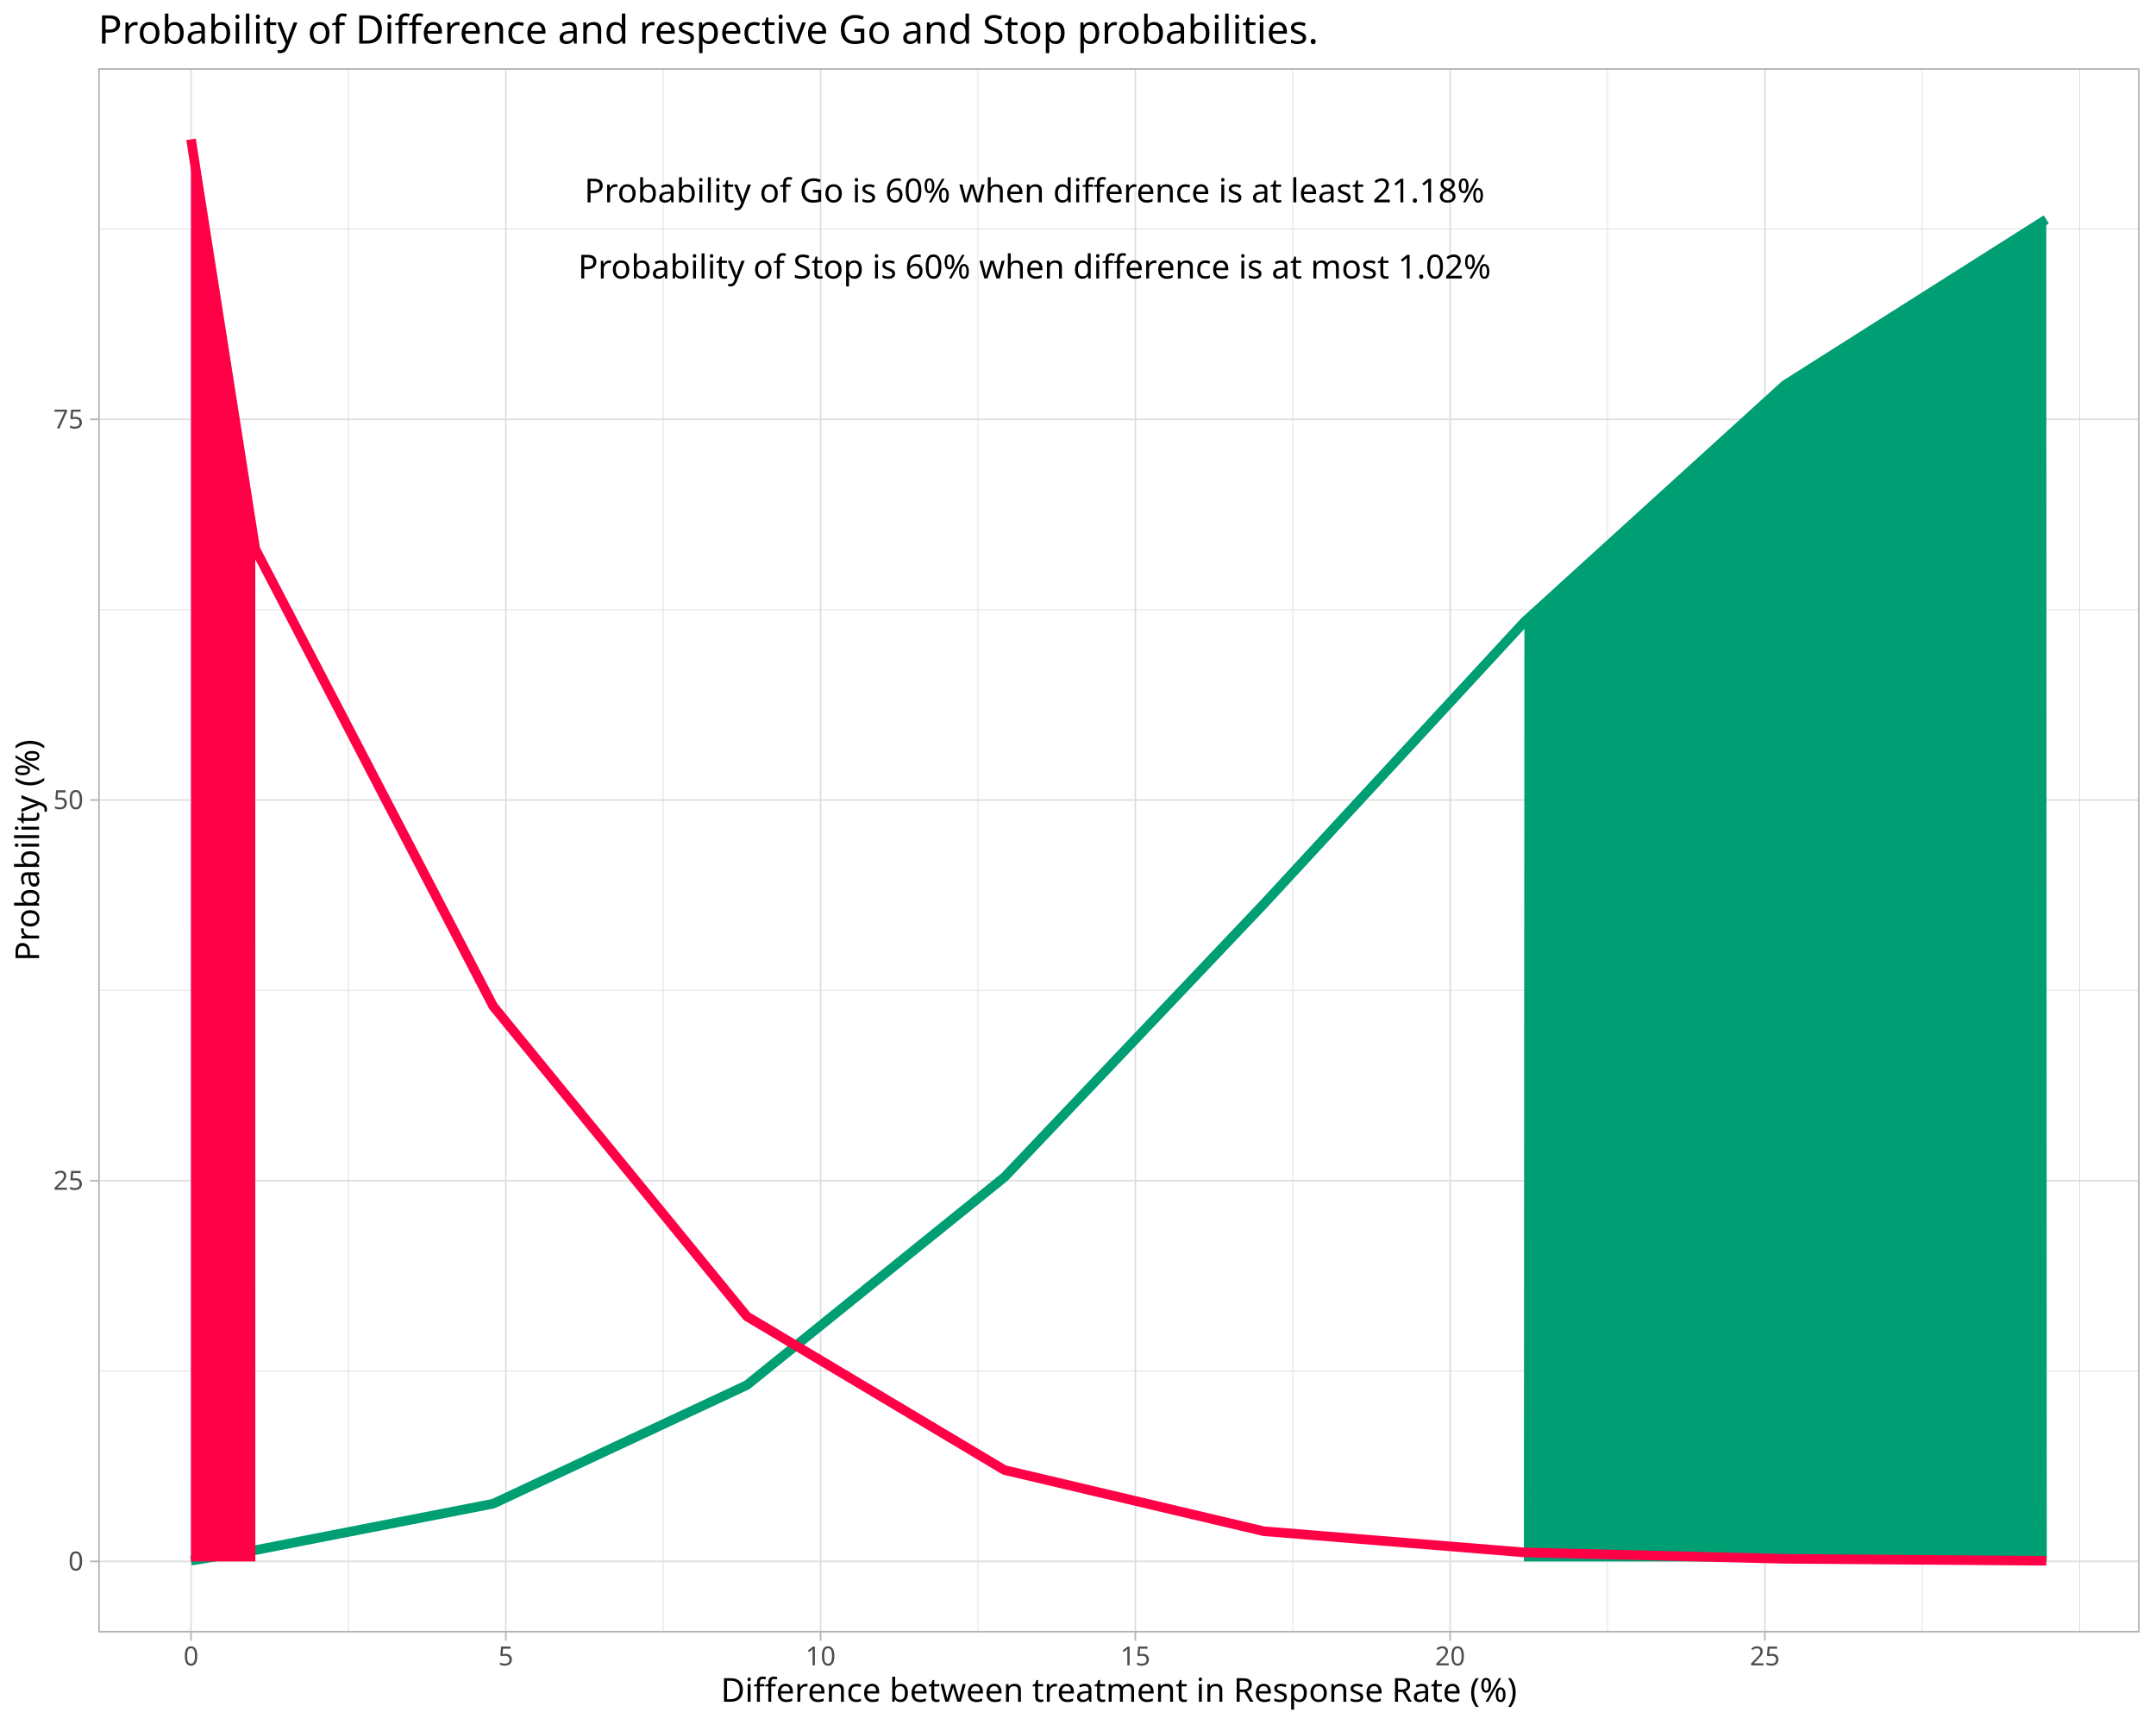
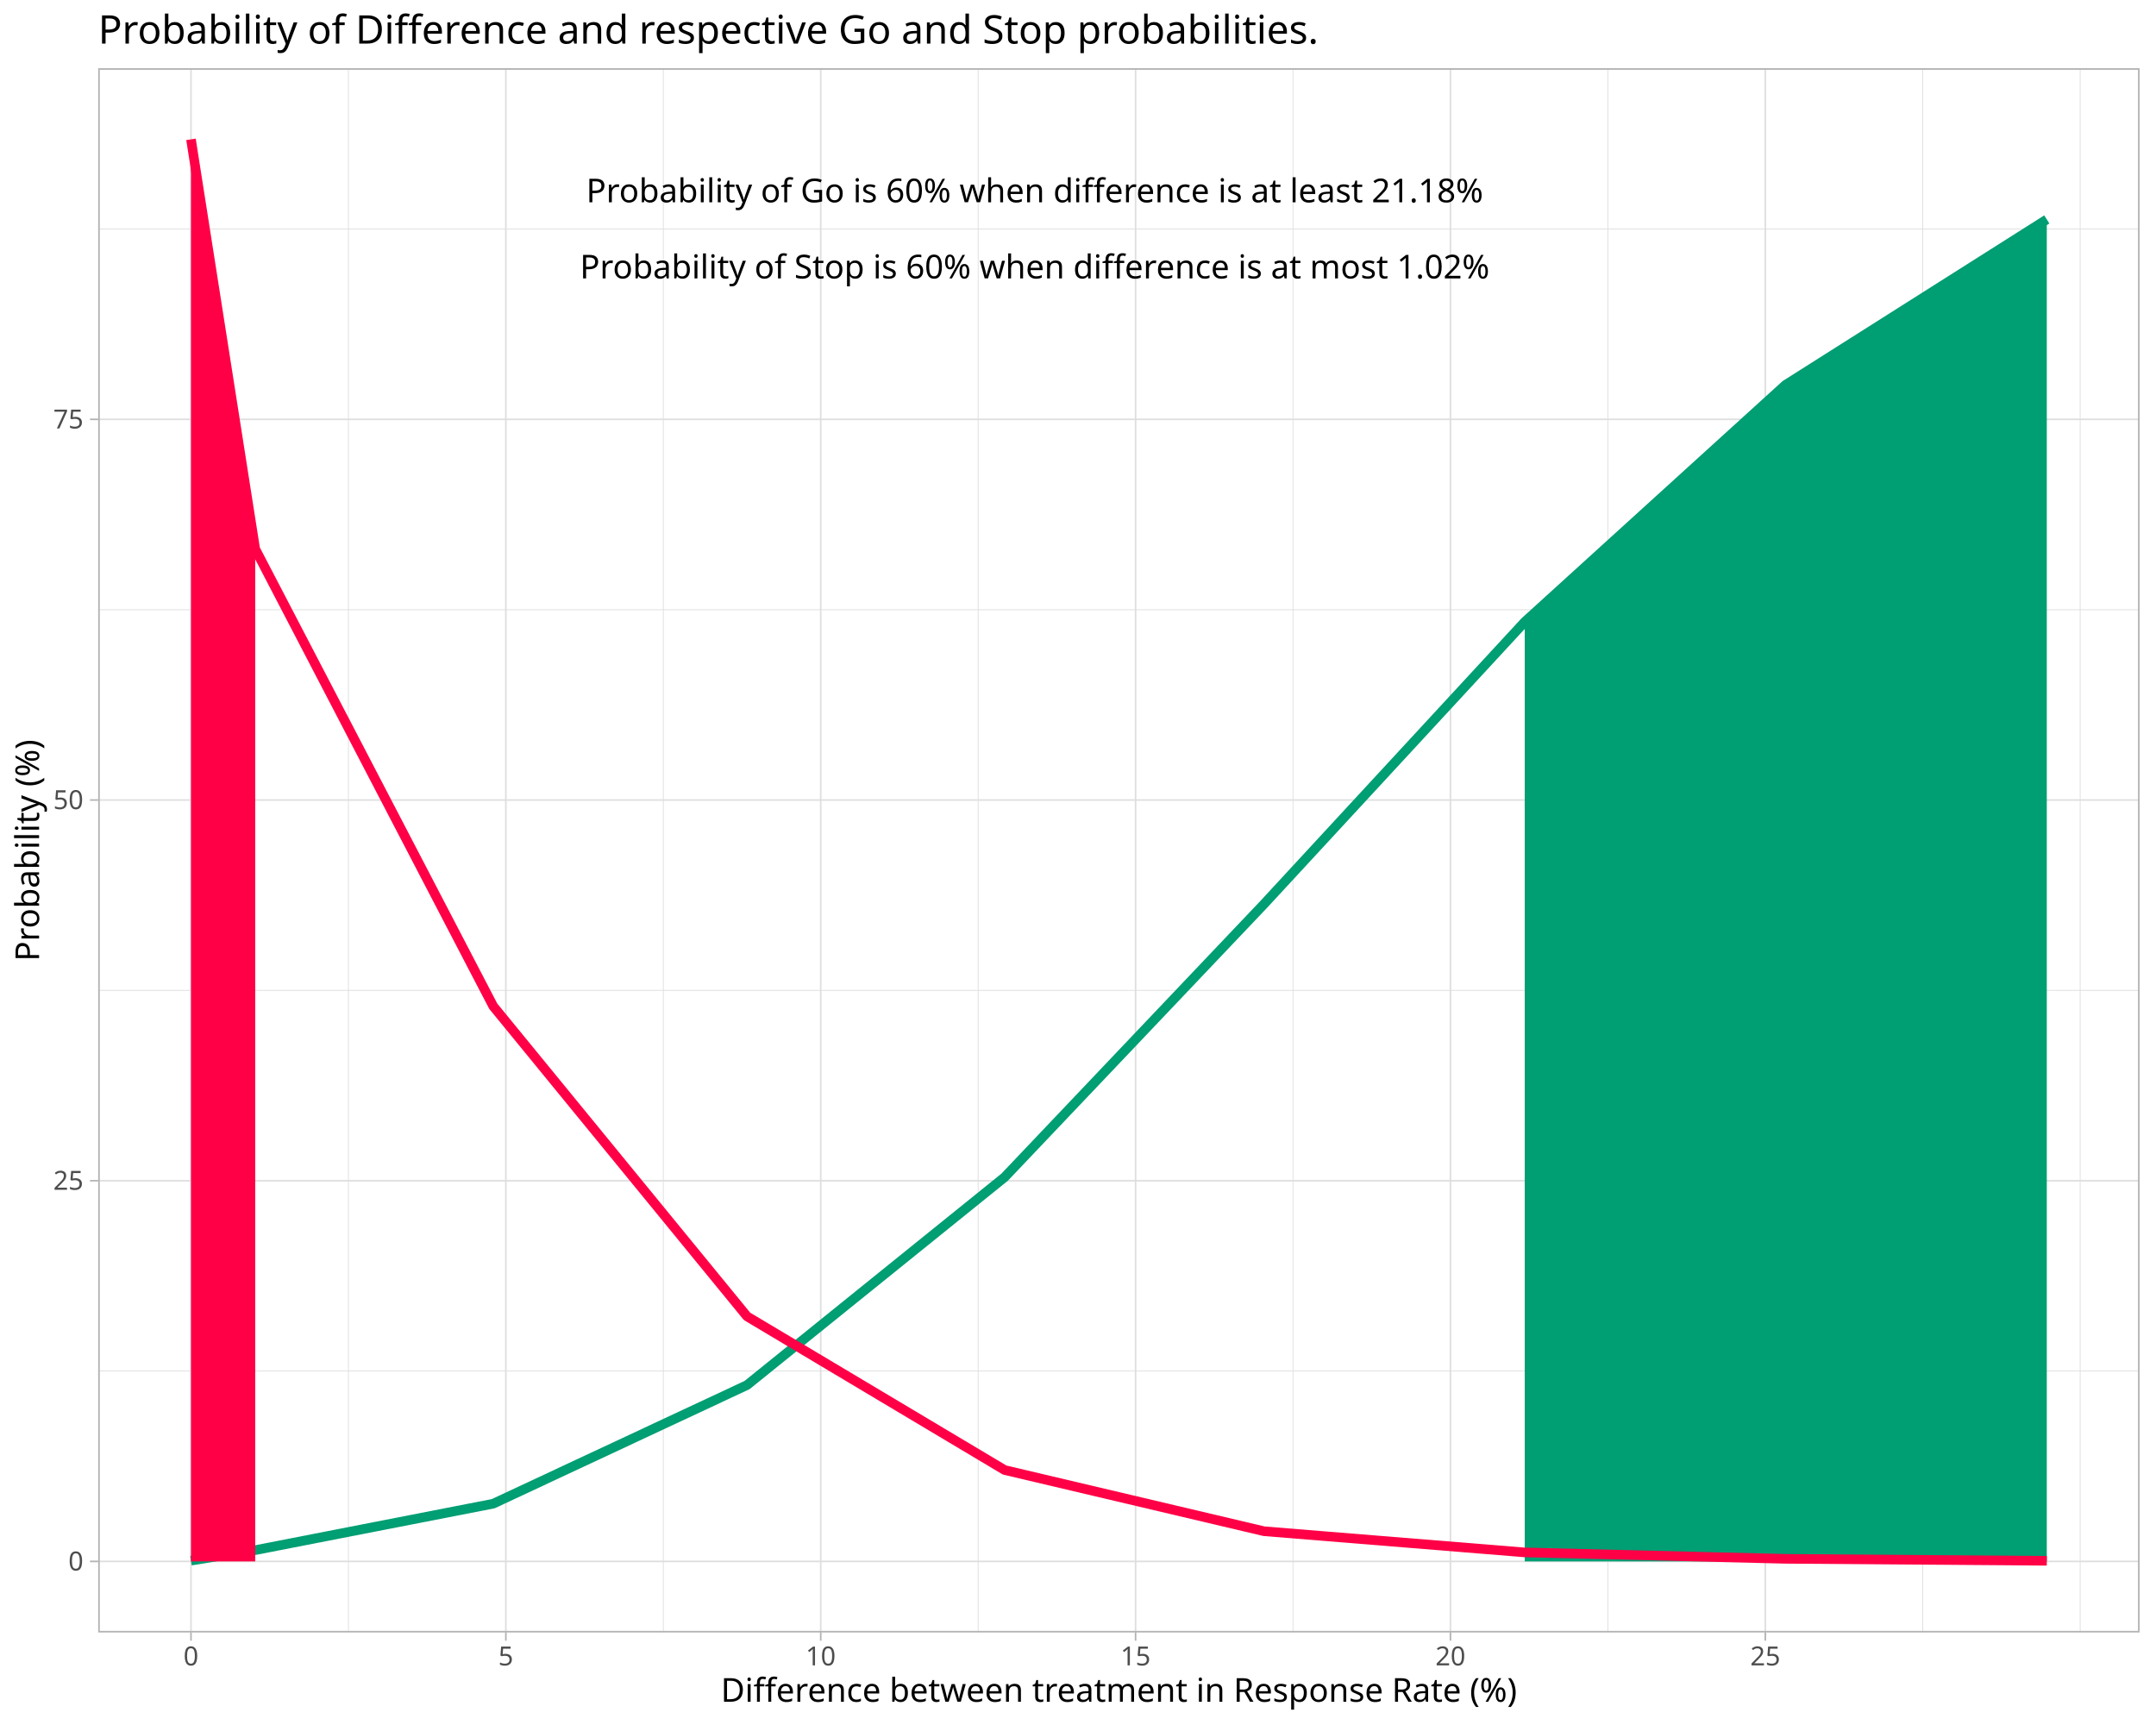
<svg xmlns="http://www.w3.org/2000/svg" class="svglite" data-engine-version="2.0" width="720.00pt" height="576.00pt" viewBox="0 0 720.00 576.00">
  <defs>
    <style type="text/css">
    .svglite line, .svglite polyline, .svglite polygon, .svglite path, .svglite rect, .svglite circle {
      fill: none;
      stroke: #000000;
      stroke-linecap: round;
      stroke-linejoin: round;
      stroke-miterlimit: 10.00;
    }
  </style>
  </defs>
  <rect width="100%" height="100%" style="stroke: none; fill: #FFFFFF;" />
  <defs>
    <clipPath id="cpMC4wMHw3MjAuMDB8MC4wMHw1NzYuMDA=">
      <rect x="0.00" y="0.00" width="720.00" height="576.00" />
    </clipPath>
  </defs>
  <g clip-path="url(#cpMC4wMHw3MjAuMDB8MC4wMHw1NzYuMDA=)">
    <rect x="0.00" y="0.00" width="720.00" height="576.00" style="stroke-width: 1.07; stroke: #FFFFFF; fill: #FFFFFF;" />
  </g>
  <defs>
    <clipPath id="cpMzIuNzl8NzE0LjUyfDIyLjc4fDU0NS4xMQ==">
      <rect x="32.79" y="22.78" width="681.73" height="522.33" />
    </clipPath>
  </defs>
  <g clip-path="url(#cpMzIuNzl8NzE0LjUyfDIyLjc4fDU0NS4xMQ==)">
    <rect x="32.79" y="22.78" width="681.73" height="522.33" style="stroke-width: 1.07; stroke: none; fill: #FFFFFF;" />
    <polyline points="32.79,457.81 714.52,457.81 " style="stroke-width: 0.27; stroke: #DEDEDE; stroke-linecap: butt;" />
    <polyline points="32.79,330.70 714.52,330.70 " style="stroke-width: 0.27; stroke: #DEDEDE; stroke-linecap: butt;" />
    <polyline points="32.79,203.59 714.52,203.59 " style="stroke-width: 0.27; stroke: #DEDEDE; stroke-linecap: butt;" />
    <polyline points="32.79,76.47 714.52,76.47 " style="stroke-width: 0.27; stroke: #DEDEDE; stroke-linecap: butt;" />
    <polyline points="116.36,545.11 116.36,22.78 " style="stroke-width: 0.27; stroke: #DEDEDE; stroke-linecap: butt;" />
-     <polyline points="221.48,545.11 221.48,22.78 " style="stroke-width: 0.27; stroke: #DEDEDE; stroke-linecap: butt;" />
-     <polyline points="326.59,545.11 326.59,22.78 " style="stroke-width: 0.27; stroke: #DEDEDE; stroke-linecap: butt;" />
-     <polyline points="431.71,545.11 431.71,22.78 " style="stroke-width: 0.27; stroke: #DEDEDE; stroke-linecap: butt;" />
-     <polyline points="536.83,545.11 536.83,22.78 " style="stroke-width: 0.27; stroke: #DEDEDE; stroke-linecap: butt;" />
-     <polyline points="641.94,545.11 641.94,22.78 " style="stroke-width: 0.27; stroke: #DEDEDE; stroke-linecap: butt;" />
-     <polyline points="694.50,545.11 694.50,22.78 " style="stroke-width: 0.27; stroke: #DEDEDE; stroke-linecap: butt;" />
+     <polyline points="221.51,545.11 221.51,22.78 " style="stroke-width: 0.27; stroke: #DEDEDE; stroke-linecap: butt;" />
+     <polyline points="326.66,545.11 326.66,22.78 " style="stroke-width: 0.27; stroke: #DEDEDE; stroke-linecap: butt;" />
+     <polyline points="431.80,545.11 431.80,22.78 " style="stroke-width: 0.27; stroke: #DEDEDE; stroke-linecap: butt;" />
+     <polyline points="536.95,545.11 536.95,22.78 " style="stroke-width: 0.27; stroke: #DEDEDE; stroke-linecap: butt;" />
+     <polyline points="642.10,545.11 642.10,22.78 " style="stroke-width: 0.27; stroke: #DEDEDE; stroke-linecap: butt;" />
+     <polyline points="694.68,545.11 694.68,22.78 " style="stroke-width: 0.27; stroke: #DEDEDE; stroke-linecap: butt;" />
    <polyline points="32.79,521.37 714.52,521.37 " style="stroke-width: 0.53; stroke: #DEDEDE; stroke-linecap: butt;" />
    <polyline points="32.79,394.26 714.52,394.26 " style="stroke-width: 0.53; stroke: #DEDEDE; stroke-linecap: butt;" />
    <polyline points="32.79,267.14 714.52,267.14 " style="stroke-width: 0.53; stroke: #DEDEDE; stroke-linecap: butt;" />
    <polyline points="32.79,140.03 714.52,140.03 " style="stroke-width: 0.53; stroke: #DEDEDE; stroke-linecap: butt;" />
-     <polyline points="63.80,545.11 63.80,22.78 " style="stroke-width: 0.53; stroke: #DEDEDE; stroke-linecap: butt;" />
-     <polyline points="168.92,545.11 168.92,22.78 " style="stroke-width: 0.53; stroke: #DEDEDE; stroke-linecap: butt;" />
-     <polyline points="274.04,545.11 274.04,22.78 " style="stroke-width: 0.53; stroke: #DEDEDE; stroke-linecap: butt;" />
-     <polyline points="379.15,545.11 379.15,22.78 " style="stroke-width: 0.53; stroke: #DEDEDE; stroke-linecap: butt;" />
-     <polyline points="484.27,545.11 484.27,22.78 " style="stroke-width: 0.53; stroke: #DEDEDE; stroke-linecap: butt;" />
-     <polyline points="589.38,545.11 589.38,22.78 " style="stroke-width: 0.53; stroke: #DEDEDE; stroke-linecap: butt;" />
-     <polyline points="63.80,521.12 85.25,517.61 164.71,502.10 249.44,462.49 335.42,393.09 422.04,301.87 509.08,207.65 596.11,128.54 683.36,73.27 " style="stroke-width: 3.20; stroke: #009E73; stroke-linecap: butt;" />
-     <polygon points="509.08,207.65 509.25,207.50 595.94,128.70 596.11,128.54 596.29,128.43 683.18,73.38 683.36,73.27 683.53,521.37 683.36,521.37 683.18,521.37 596.29,521.37 596.11,521.37 595.94,521.37 509.25,521.37 509.08,521.37 508.90,521.37 " style="stroke-width: 0.00; stroke: none; stroke-linecap: butt; fill: #009E73;" />
-     <polyline points="509.08,207.65 509.25,207.50 595.94,128.70 596.11,128.54 596.29,128.43 683.18,73.38 683.36,73.27 " style="stroke-width: 1.07; stroke: none; stroke-linecap: butt;" />
-     <polyline points="63.80,46.53 85.25,183.30 164.71,335.99 249.44,439.56 335.42,490.86 422.04,511.30 509.08,518.37 596.11,520.51 683.36,521.17 " style="stroke-width: 3.20; stroke: #FF0046; stroke-linecap: butt;" />
-     <polygon points="63.80,46.53 63.82,46.66 85.22,183.16 85.25,183.30 85.27,521.37 85.25,521.37 85.22,521.37 63.82,521.37 63.80,521.37 63.78,521.37 " style="stroke-width: 0.00; stroke: none; stroke-linecap: butt; fill: #FF0046;" />
-     <polyline points="63.80,46.53 63.82,46.66 85.22,183.16 85.25,183.30 " style="stroke-width: 1.07; stroke: none; stroke-linecap: butt;" />
-     <text x="345.47" y="67.56" text-anchor="middle" style="font-size: 11.04px; font-family: sans;" textLength="289.06px" lengthAdjust="spacingAndGlyphs">Probability of Go is 60% when difference is at least 21.18%</text>
-     <text x="345.47" y="92.98" text-anchor="middle" style="font-size: 11.04px; font-family: sans;" textLength="291.51px" lengthAdjust="spacingAndGlyphs">Probability of Stop is 60% when difference is at most 1.02%</text>
+     <polyline points="63.78,545.11 63.78,22.78 " style="stroke-width: 0.53; stroke: #DEDEDE; stroke-linecap: butt;" />
+     <polyline points="168.93,545.11 168.93,22.78 " style="stroke-width: 0.53; stroke: #DEDEDE; stroke-linecap: butt;" />
+     <polyline points="274.08,545.11 274.08,22.78 " style="stroke-width: 0.53; stroke: #DEDEDE; stroke-linecap: butt;" />
+     <polyline points="379.23,545.11 379.23,22.78 " style="stroke-width: 0.53; stroke: #DEDEDE; stroke-linecap: butt;" />
+     <polyline points="484.38,545.11 484.38,22.78 " style="stroke-width: 0.53; stroke: #DEDEDE; stroke-linecap: butt;" />
+     <polyline points="589.53,545.11 589.53,22.78 " style="stroke-width: 0.53; stroke: #DEDEDE; stroke-linecap: butt;" />
+     <polyline points="63.78,521.12 85.23,517.61 164.72,502.10 249.48,462.49 335.49,393.09 422.13,301.87 509.19,207.65 596.26,128.54 683.53,73.27 " style="stroke-width: 3.20; stroke: #009E73; stroke-linecap: butt;" />
+     <polygon points="509.19,207.65 596.26,128.54 683.53,73.27 683.53,521.37 596.26,521.37 509.19,521.37 " style="stroke-width: 0.00; stroke: none; stroke-linecap: butt; fill: #009E73;" />
+     <polyline points="509.19,207.65 596.26,128.54 683.53,73.27 " style="stroke-width: 1.07; stroke: none; stroke-linecap: butt;" />
+     <polyline points="63.78,46.53 85.23,183.30 164.72,335.99 249.48,439.56 335.49,490.86 422.13,511.30 509.19,518.37 596.26,520.51 683.53,521.17 " style="stroke-width: 3.20; stroke: #FF0046; stroke-linecap: butt;" />
+     <polygon points="63.78,46.53 85.23,183.30 85.23,521.37 63.78,521.37 " style="stroke-width: 0.00; stroke: none; stroke-linecap: butt; fill: #FF0046;" />
+     <polyline points="63.78,46.53 85.23,183.30 " style="stroke-width: 1.07; stroke: none; stroke-linecap: butt;" />
+     <text x="345.54" y="67.55" text-anchor="middle" style="font-size: 11.00px; font-family: sans;" textLength="288.02px" lengthAdjust="spacingAndGlyphs">Probability of Go is 60% when difference is at least 21.18%</text>
+     <text x="345.54" y="92.97" text-anchor="middle" style="font-size: 11.00px; font-family: sans;" textLength="290.46px" lengthAdjust="spacingAndGlyphs">Probability of Stop is 60% when difference is at most 1.02%</text>
    <rect x="32.79" y="22.78" width="681.73" height="522.33" style="stroke-width: 1.07; stroke: #B3B3B3;" />
  </g>
  <g clip-path="url(#cpMC4wMHw3MjAuMDB8MC4wMHw1NzYuMDA=)">
    <text x="27.86" y="524.40" text-anchor="end" style="font-size: 8.80px; fill: #4D4D4D; font-family: sans;" textLength="4.89px" lengthAdjust="spacingAndGlyphs">0</text>
    <text x="27.86" y="397.28" text-anchor="end" style="font-size: 8.80px; fill: #4D4D4D; font-family: sans;" textLength="9.79px" lengthAdjust="spacingAndGlyphs">25</text>
    <text x="27.86" y="270.17" text-anchor="end" style="font-size: 8.80px; fill: #4D4D4D; font-family: sans;" textLength="9.79px" lengthAdjust="spacingAndGlyphs">50</text>
    <text x="27.86" y="143.06" text-anchor="end" style="font-size: 8.80px; fill: #4D4D4D; font-family: sans;" textLength="9.79px" lengthAdjust="spacingAndGlyphs">75</text>
    <polyline points="30.05,521.37 32.79,521.37 " style="stroke-width: 0.53; stroke: #B3B3B3; stroke-linecap: butt;" />
    <polyline points="30.05,394.26 32.79,394.26 " style="stroke-width: 0.53; stroke: #B3B3B3; stroke-linecap: butt;" />
    <polyline points="30.05,267.14 32.79,267.14 " style="stroke-width: 0.53; stroke: #B3B3B3; stroke-linecap: butt;" />
    <polyline points="30.05,140.03 32.79,140.03 " style="stroke-width: 0.53; stroke: #B3B3B3; stroke-linecap: butt;" />
-     <polyline points="63.80,547.85 63.80,545.11 " style="stroke-width: 0.53; stroke: #B3B3B3; stroke-linecap: butt;" />
-     <polyline points="168.92,547.85 168.92,545.11 " style="stroke-width: 0.53; stroke: #B3B3B3; stroke-linecap: butt;" />
-     <polyline points="274.04,547.85 274.04,545.11 " style="stroke-width: 0.53; stroke: #B3B3B3; stroke-linecap: butt;" />
-     <polyline points="379.15,547.85 379.15,545.11 " style="stroke-width: 0.53; stroke: #B3B3B3; stroke-linecap: butt;" />
-     <polyline points="484.27,547.85 484.27,545.11 " style="stroke-width: 0.53; stroke: #B3B3B3; stroke-linecap: butt;" />
-     <polyline points="589.38,547.85 589.38,545.11 " style="stroke-width: 0.53; stroke: #B3B3B3; stroke-linecap: butt;" />
-     <text x="63.80" y="556.10" text-anchor="middle" style="font-size: 8.80px; fill: #4D4D4D; font-family: sans;" textLength="4.89px" lengthAdjust="spacingAndGlyphs">0</text>
-     <text x="168.92" y="556.10" text-anchor="middle" style="font-size: 8.80px; fill: #4D4D4D; font-family: sans;" textLength="4.89px" lengthAdjust="spacingAndGlyphs">5</text>
-     <text x="274.04" y="556.10" text-anchor="middle" style="font-size: 8.80px; fill: #4D4D4D; font-family: sans;" textLength="9.79px" lengthAdjust="spacingAndGlyphs">10</text>
-     <text x="379.15" y="556.10" text-anchor="middle" style="font-size: 8.80px; fill: #4D4D4D; font-family: sans;" textLength="9.79px" lengthAdjust="spacingAndGlyphs">15</text>
-     <text x="484.27" y="556.10" text-anchor="middle" style="font-size: 8.80px; fill: #4D4D4D; font-family: sans;" textLength="9.79px" lengthAdjust="spacingAndGlyphs">20</text>
-     <text x="589.38" y="556.10" text-anchor="middle" style="font-size: 8.80px; fill: #4D4D4D; font-family: sans;" textLength="9.79px" lengthAdjust="spacingAndGlyphs">25</text>
+     <polyline points="63.78,547.85 63.78,545.11 " style="stroke-width: 0.53; stroke: #B3B3B3; stroke-linecap: butt;" />
+     <polyline points="168.93,547.85 168.93,545.11 " style="stroke-width: 0.53; stroke: #B3B3B3; stroke-linecap: butt;" />
+     <polyline points="274.08,547.85 274.08,545.11 " style="stroke-width: 0.53; stroke: #B3B3B3; stroke-linecap: butt;" />
+     <polyline points="379.23,547.85 379.23,545.11 " style="stroke-width: 0.53; stroke: #B3B3B3; stroke-linecap: butt;" />
+     <polyline points="484.38,547.85 484.38,545.11 " style="stroke-width: 0.53; stroke: #B3B3B3; stroke-linecap: butt;" />
+     <polyline points="589.53,547.85 589.53,545.11 " style="stroke-width: 0.53; stroke: #B3B3B3; stroke-linecap: butt;" />
+     <text x="63.78" y="556.10" text-anchor="middle" style="font-size: 8.80px; fill: #4D4D4D; font-family: sans;" textLength="4.89px" lengthAdjust="spacingAndGlyphs">0</text>
+     <text x="168.93" y="556.10" text-anchor="middle" style="font-size: 8.80px; fill: #4D4D4D; font-family: sans;" textLength="4.89px" lengthAdjust="spacingAndGlyphs">5</text>
+     <text x="274.08" y="556.10" text-anchor="middle" style="font-size: 8.80px; fill: #4D4D4D; font-family: sans;" textLength="9.79px" lengthAdjust="spacingAndGlyphs">10</text>
+     <text x="379.23" y="556.10" text-anchor="middle" style="font-size: 8.80px; fill: #4D4D4D; font-family: sans;" textLength="9.79px" lengthAdjust="spacingAndGlyphs">15</text>
+     <text x="484.38" y="556.10" text-anchor="middle" style="font-size: 8.80px; fill: #4D4D4D; font-family: sans;" textLength="9.79px" lengthAdjust="spacingAndGlyphs">20</text>
+     <text x="589.53" y="556.10" text-anchor="middle" style="font-size: 8.80px; fill: #4D4D4D; font-family: sans;" textLength="9.79px" lengthAdjust="spacingAndGlyphs">25</text>
    <text x="373.66" y="568.24" text-anchor="middle" style="font-size: 11.00px; font-family: sans;" textLength="254.99px" lengthAdjust="spacingAndGlyphs">Difference between treatment in Response Rate (%)</text>
    <text transform="translate(13.05,283.95) rotate(-90)" text-anchor="middle" style="font-size: 11.00px; font-family: sans;" textLength="71.52px" lengthAdjust="spacingAndGlyphs">Probability (%)</text>
    <text x="32.79" y="14.56" style="font-size: 13.20px; font-family: sans;" textLength="385.25px" lengthAdjust="spacingAndGlyphs">Probability of Difference and respective Go and Stop probabilities.</text>
  </g>
</svg>
